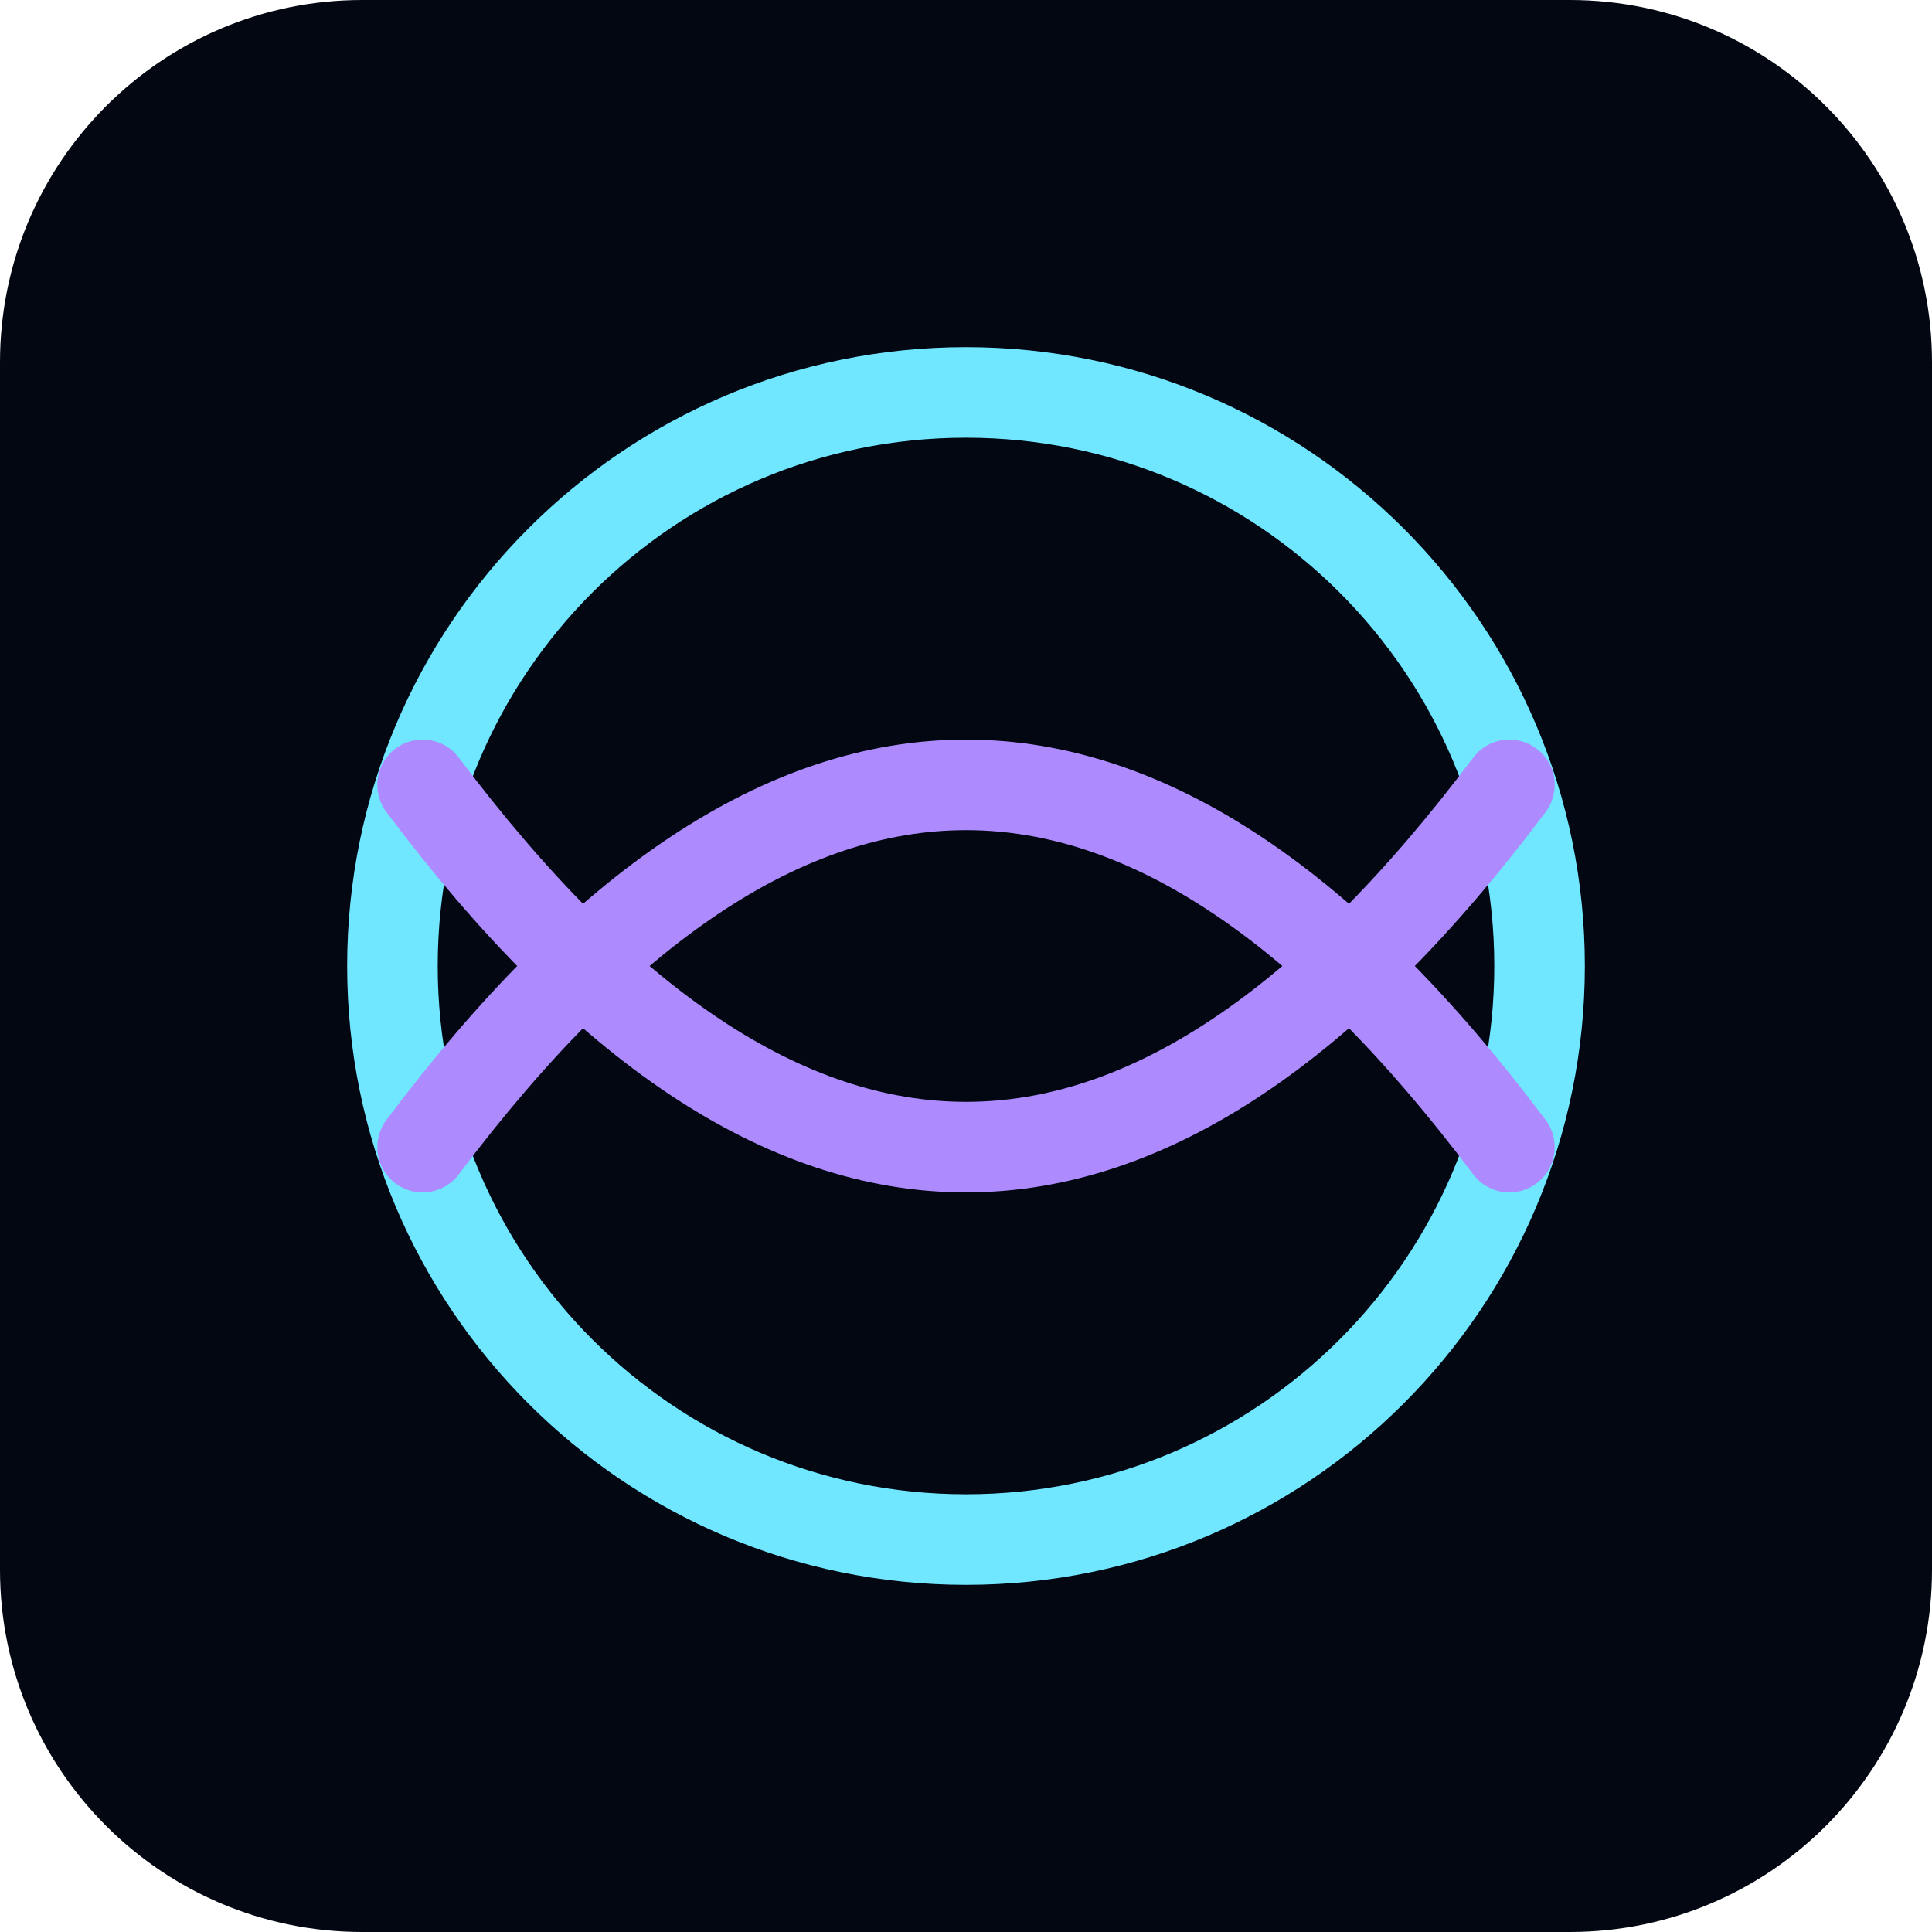
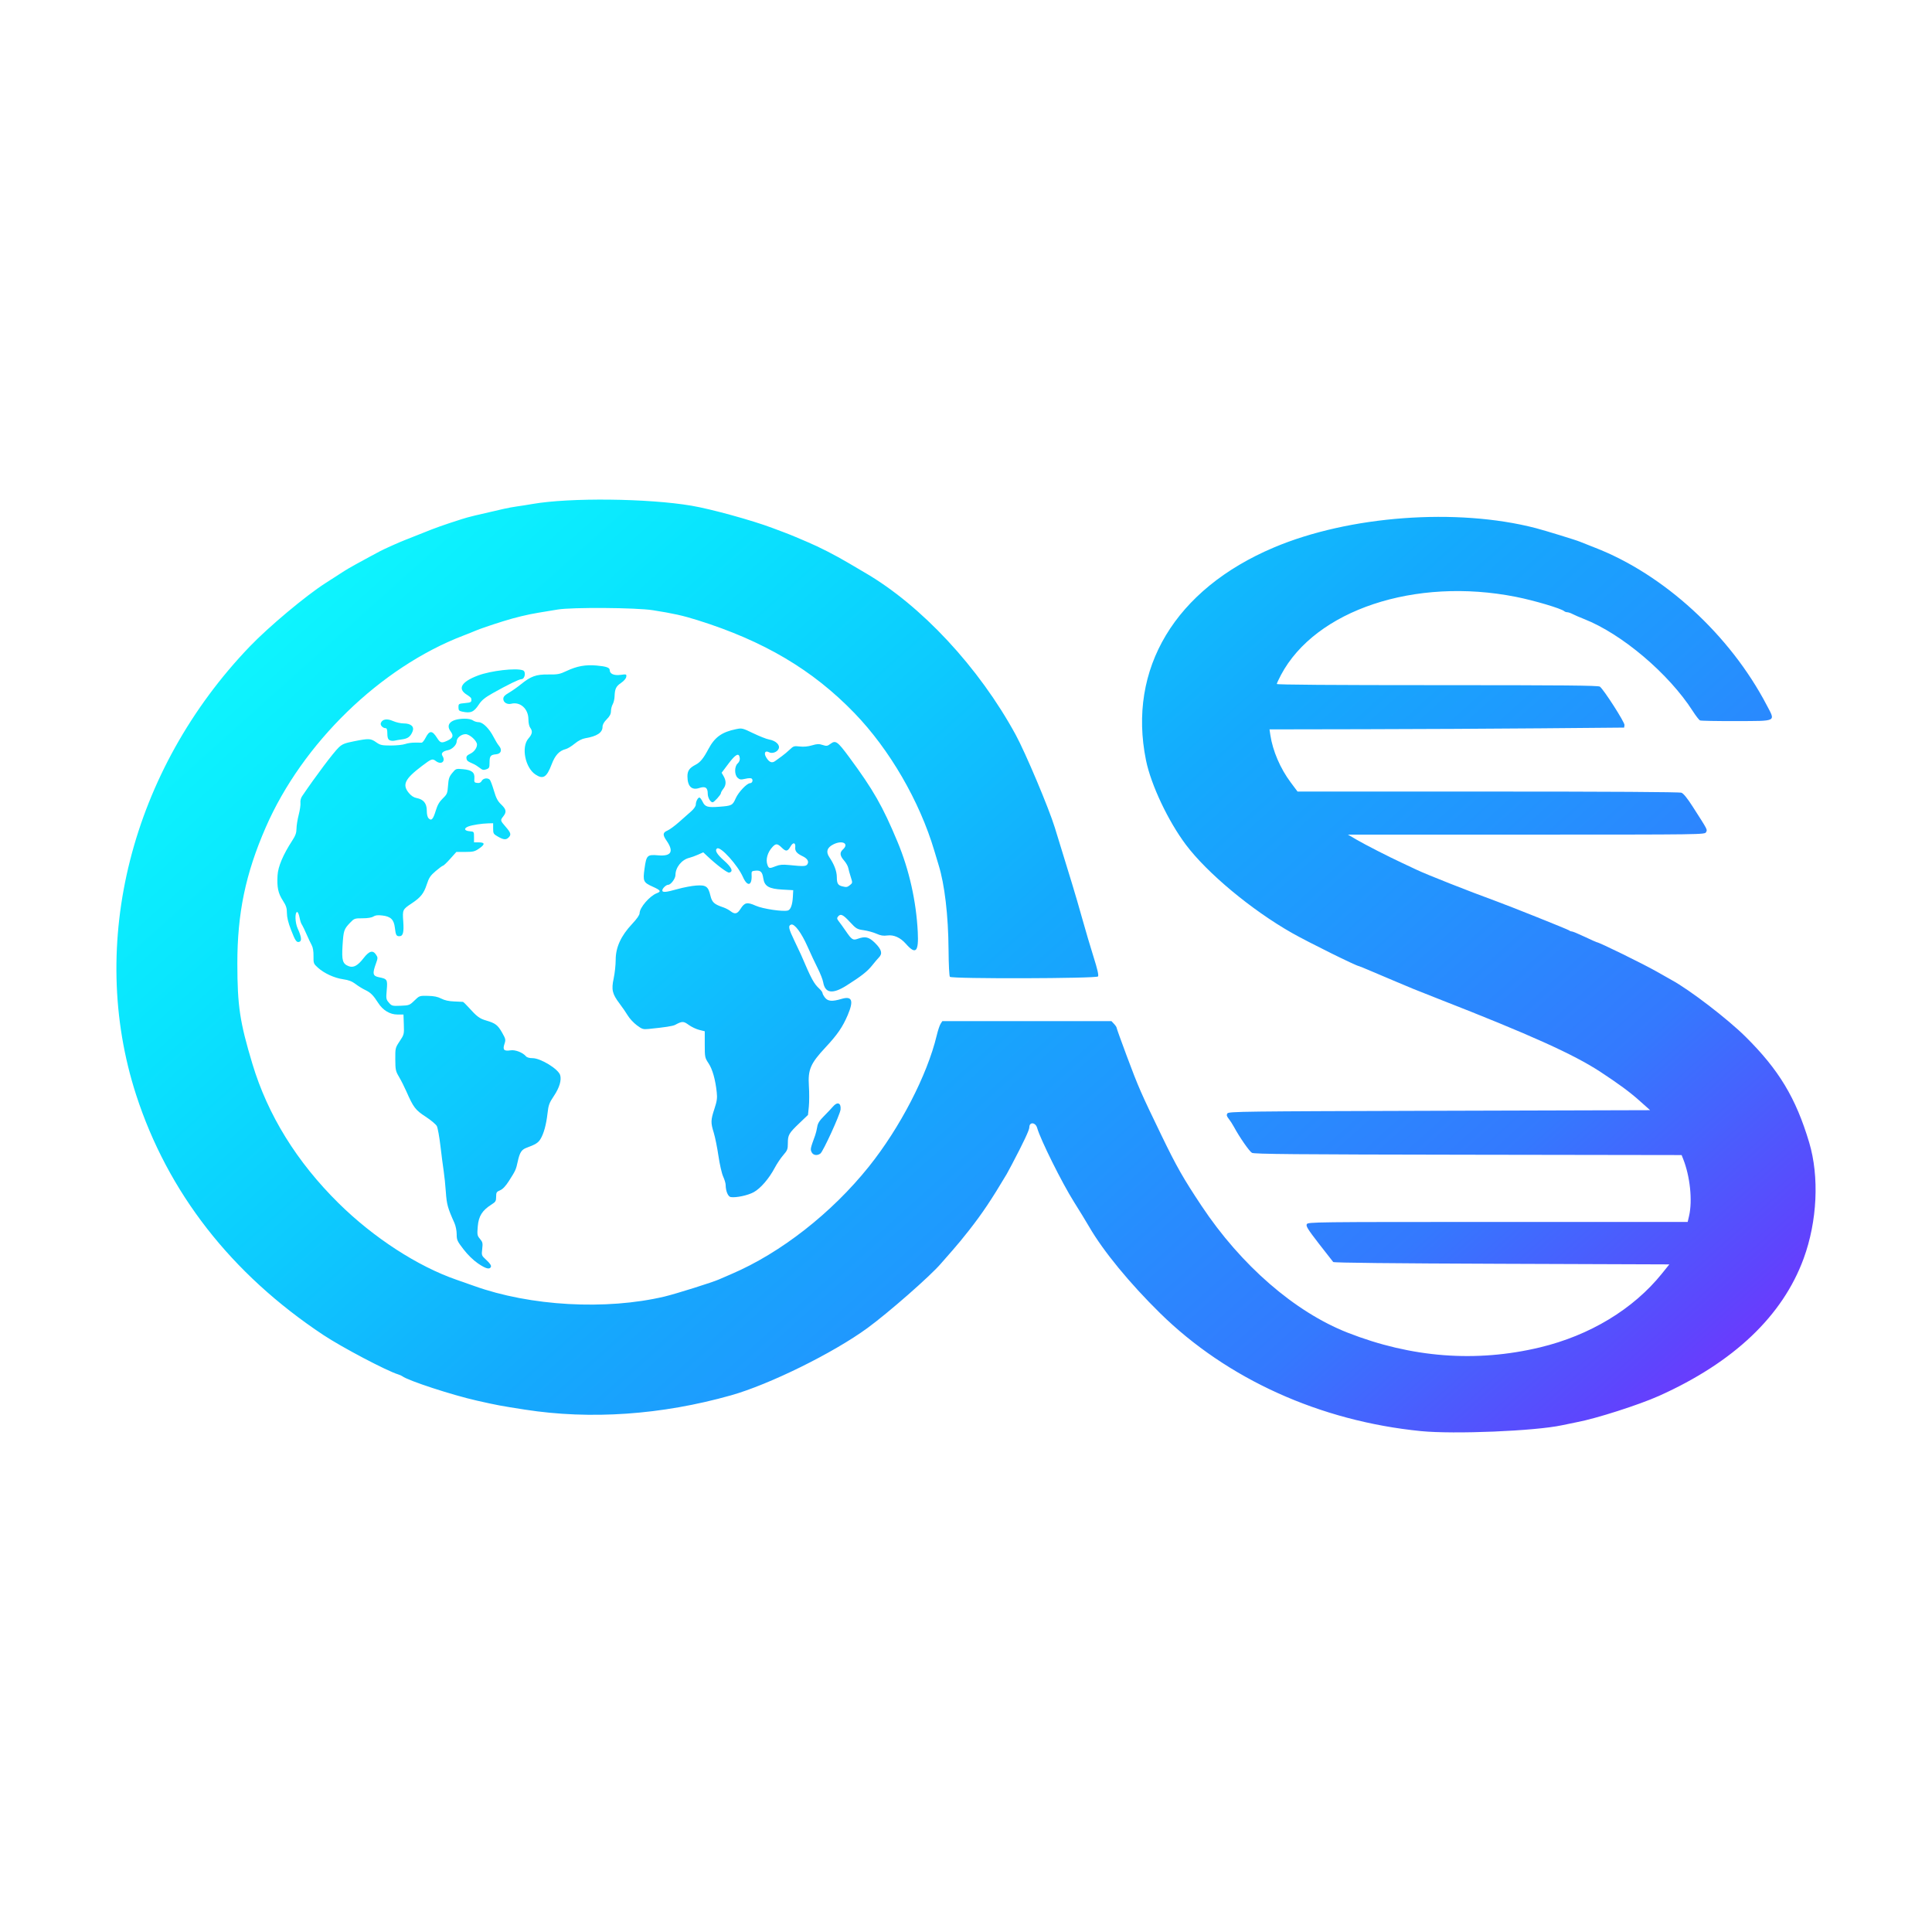
- <svg xmlns="http://www.w3.org/2000/svg" viewBox="0 0 64 64" role="img" aria-label="genomeOS">
-   <rect width="64" height="64" rx="12" fill="#020712" />
-   <circle cx="32" cy="32" r="19" fill="none" stroke="#70e6ff" stroke-width="3" />
-   <path d="M14 38c12-16 24-16 36 0M14 26c12 16 24 16 36 0" fill="none" stroke="#ad8bff" stroke-width="3" stroke-linecap="round" />
+ <svg xmlns="http://www.w3.org/2000/svg" viewBox="1121.254 171.978 404 404" role="img" aria-labelledby="favicon-title">
+   <defs>
+     <linearGradient id="genomic-gradient" gradientUnits="userSpaceOnUse" x1="1135.000" y1="265.000" x2="1412.695" y2="574.805">
+       <stop offset="0.000" stop-color="#12ffff" />
+       <stop offset="0.125" stop-color="#0ef6fe" />
+       <stop offset="0.250" stop-color="#09e4fe" />
+       <stop offset="0.375" stop-color="#0dcafe" />
+       <stop offset="0.500" stop-color="#14aafd" />
+       <stop offset="0.625" stop-color="#2393fe" />
+       <stop offset="0.750" stop-color="#3479fe" />
+       <stop offset="0.875" stop-color="#5e45fd" />
+       <stop offset="1.000" stop-color="#9d11fc" />
+     </linearGradient>
+   </defs>
+   <g id="wordmark-os" aria-label="OS" fill="url(#genomic-gradient)" fill-rule="evenodd">
+     <path id="os-outline-with-attached-rungs-and-connector-break" d="M1418.375,471.235 C1397.295,469.139 1377.880,460.362 1363.853,446.588 C1357.492,440.341 1351.942,433.580 1349.003,428.500 C1348.407,427.469 1346.975,425.126 1345.821,423.294 C1343.314,419.314 1338.832,410.302 1338.134,407.835 C1337.797,406.647 1336.500,406.535 1336.500,407.694 C1336.500,408.276 1335.335,410.758 1332.838,415.500 C1332.367,416.394 1331.882,417.294 1331.759,417.500 C1328.520,422.933 1326.738,425.595 1323.905,429.228 C1322.788,430.660 1321.256,432.519 1320.500,433.360 C1319.744,434.201 1318.619,435.485 1318.000,436.215 C1315.857,438.741 1307.009,446.502 1302.625,449.701 C1295.481,454.913 1282.137,461.493 1274.125,463.754 C1259.604,467.853 1244.741,468.882 1231.000,466.741 C1225.869,465.942 1225.298,465.835 1221.000,464.868 C1215.804,463.700 1206.549,460.672 1205.375,459.756 C1205.237,459.649 1204.844,459.476 1204.500,459.372 C1202.139,458.657 1192.746,453.709 1188.871,451.138 C1169.608,438.361 1156.326,421.322 1149.716,400.908 C1139.474,369.275 1148.672,333.009 1173.494,307.156 C1177.465,303.020 1185.231,296.521 1189.312,293.917 C1190.103,293.413 1191.397,292.578 1192.188,292.063 C1192.978,291.548 1193.850,291.001 1194.125,290.848 C1194.400,290.695 1195.131,290.283 1195.750,289.932 C1196.369,289.581 1197.642,288.886 1198.580,288.388 C1199.517,287.890 1200.473,287.378 1200.705,287.250 C1201.424,286.851 1205.016,285.243 1205.968,284.893 C1206.467,284.710 1208.169,284.035 1209.750,283.393 C1212.407,282.316 1213.887,281.791 1217.875,280.513 C1219.199,280.088 1220.890,279.676 1226.625,278.377 C1227.450,278.191 1228.688,277.964 1229.375,277.873 C1230.062,277.783 1231.525,277.552 1232.625,277.361 C1240.427,276.006 1256.784,276.187 1265.875,277.729 C1269.945,278.419 1278.562,280.791 1282.750,282.374 C1283.231,282.556 1284.300,282.957 1285.125,283.266 C1285.950,283.575 1287.075,284.023 1287.625,284.263 C1288.175,284.502 1289.300,284.982 1290.125,285.329 C1292.549,286.348 1295.936,288.082 1298.750,289.746 C1300.194,290.600 1301.696,291.484 1302.088,291.712 C1313.886,298.555 1325.985,311.557 1333.647,325.628 C1335.688,329.375 1340.562,340.934 1341.816,345.000 C1342.177,346.169 1342.920,348.587 1343.468,350.375 C1344.015,352.163 1344.914,355.087 1345.463,356.875 C1346.013,358.663 1346.980,361.981 1347.612,364.250 C1348.243,366.519 1349.286,370.043 1349.929,372.081 C1350.745,374.666 1351.027,375.900 1350.862,376.160 C1350.576,376.608 1320.338,376.688 1319.891,376.241 C1319.749,376.099 1319.630,373.712 1319.606,370.561 C1319.554,363.424 1318.786,356.885 1317.525,352.855 C1317.400,352.453 1316.996,351.113 1316.629,349.875 C1313.549,339.503 1307.276,328.693 1299.921,321.084 C1291.182,312.044 1280.976,306.002 1267.097,301.655 C1264.025,300.692 1262.038,300.251 1257.750,299.577 C1254.285,299.032 1240.844,298.937 1237.875,299.436 C1236.912,299.598 1235.112,299.895 1233.875,300.098 C1231.597,300.471 1229.005,301.096 1226.500,301.877 C1223.996,302.658 1221.465,303.525 1220.664,303.876 C1220.230,304.067 1219.088,304.524 1218.125,304.893 C1200.833,311.513 1184.494,327.377 1176.816,345.000 C1172.595,354.690 1170.873,362.966 1170.886,373.500 C1170.897,382.340 1171.401,385.695 1174.037,394.455 C1177.254,405.148 1183.310,414.939 1192.036,423.558 C1199.357,430.789 1208.600,436.789 1216.750,439.600 C1217.781,439.956 1219.412,440.530 1220.375,440.875 C1232.155,445.108 1247.972,445.991 1260.211,443.099 C1262.541,442.548 1270.339,440.095 1271.625,439.508 C1271.900,439.383 1273.081,438.871 1274.250,438.370 C1284.505,433.979 1295.157,425.648 1302.946,415.924 C1309.460,407.792 1315.153,396.787 1317.131,388.500 C1317.377,387.469 1317.743,386.372 1317.943,386.062 L1318.308,385.500 L1335.985,385.500 L1353.663,385.500 L1354.206,386.079 C1354.505,386.397 1354.750,386.762 1354.750,386.891 C1354.750,387.020 1355.696,389.656 1356.852,392.750 C1359.324,399.365 1359.776,400.399 1364.139,409.419 C1367.287,415.928 1368.665,418.351 1372.502,424.125 C1380.763,436.557 1391.991,446.305 1403.051,450.650 C1416.393,455.891 1429.903,456.928 1443.250,453.736 C1453.700,451.237 1462.798,445.733 1468.787,438.289 L1470.327,436.375 L1435.301,436.250 C1412.435,436.168 1400.194,436.038 1400.042,435.875 C1399.914,435.738 1398.562,434.008 1397.037,432.032 C1394.721,429.030 1394.306,428.362 1394.516,427.970 C1394.761,427.513 1395.883,427.500 1434.466,427.500 L1474.164,427.500 L1474.457,426.231 C1475.195,423.033 1474.667,417.966 1473.216,414.319 L1472.895,413.513 L1428.260,413.444 C1391.810,413.388 1383.519,413.314 1383.045,413.044 C1382.496,412.731 1380.434,409.756 1379.279,407.611 C1378.987,407.069 1378.498,406.312 1378.193,405.928 C1377.760,405.384 1377.698,405.138 1377.909,404.803 C1378.162,404.402 1380.982,404.367 1422.244,404.250 L1466.308,404.125 L1464.026,402.091 C1462.053,400.331 1459.700,398.598 1455.928,396.123 C1450.331,392.452 1441.197,388.334 1422.125,380.883 C1419.787,379.970 1417.369,379.010 1416.750,378.751 C1416.131,378.491 1414.556,377.831 1413.250,377.284 C1411.944,376.737 1409.672,375.774 1408.202,375.145 C1406.731,374.515 1405.477,374.000 1405.414,374.000 C1404.917,374.000 1394.730,368.955 1391.375,367.047 C1382.950,362.256 1373.694,354.553 1369.240,348.625 C1365.524,343.678 1361.937,336.086 1360.895,330.965 C1357.001,311.810 1366.985,295.197 1387.643,286.460 C1403.362,279.811 1425.902,278.142 1442.375,282.406 C1444.275,282.898 1450.962,284.955 1451.625,285.251 C1451.900,285.374 1453.306,285.931 1454.750,286.489 C1469.154,292.055 1483.008,304.745 1490.673,319.395 C1492.542,322.966 1492.986,322.733 1484.250,322.763 C1480.331,322.776 1476.956,322.714 1476.750,322.625 C1476.544,322.536 1475.869,321.672 1475.250,320.705 C1470.223,312.850 1460.398,304.523 1452.495,301.420 C1451.599,301.068 1450.530,300.606 1450.120,300.392 C1449.710,300.178 1449.201,300.002 1448.988,300.002 C1448.774,300.001 1448.493,299.906 1448.363,299.790 C1447.715,299.219 1442.092,297.549 1438.250,296.786 C1417.190,292.605 1396.321,299.544 1389.117,313.122 C1388.640,314.021 1388.250,314.868 1388.250,315.004 C1388.250,315.164 1399.935,315.250 1421.827,315.250 C1448.306,315.250 1455.490,315.316 1455.809,315.562 C1456.645,316.207 1461.028,323.050 1460.951,323.589 L1460.875,324.125 L1443.500,324.276 C1433.944,324.360 1417.259,324.444 1406.422,324.464 L1386.719,324.500 L1386.897,325.688 C1387.391,328.986 1388.973,332.668 1391.146,335.578 L1392.582,337.500 L1432.400,337.500 C1457.953,337.500 1472.450,337.588 1472.866,337.746 C1473.295,337.910 1474.095,338.901 1475.237,340.684 C1478.421,345.654 1478.304,345.431 1478.005,345.991 C1477.733,346.500 1477.696,346.500 1440.429,346.504 L1403.125,346.509 L1404.875,347.533 C1406.701,348.602 1411.707,351.160 1414.500,352.452 C1415.394,352.866 1416.744,353.501 1417.500,353.863 C1419.517,354.830 1428.507,358.381 1434.000,360.382 C1436.949,361.456 1449.166,366.343 1449.362,366.527 C1449.493,366.650 1449.749,366.750 1449.931,366.750 C1450.114,366.750 1451.332,367.256 1452.638,367.875 C1453.945,368.494 1455.073,369.000 1455.146,369.000 C1455.612,369.000 1464.894,373.551 1467.736,375.172 C1469.135,375.971 1470.527,376.759 1470.828,376.922 C1474.548,378.940 1482.517,385.052 1486.247,388.749 C1493.245,395.685 1496.784,401.561 1499.570,410.875 C1501.708,418.023 1501.266,427.350 1498.422,435.125 C1494.026,447.138 1483.805,456.852 1468.177,463.868 C1464.025,465.732 1454.959,468.635 1451.000,469.368 C1450.519,469.457 1449.112,469.748 1447.875,470.014 C1442.254,471.223 1425.304,471.924 1418.375,471.235 Z" />
+     <path id="continent-silhouettes" d="M1221.204,436.172 C1220.228,435.506 1219.076,434.383 1218.189,433.234 C1216.863,431.517 1216.753,431.275 1216.751,430.069 C1216.751,429.322 1216.545,428.306 1216.270,427.694 C1214.875,424.587 1214.663,423.822 1214.486,421.250 C1214.387,419.806 1214.185,417.837 1214.036,416.875 C1213.888,415.913 1213.582,413.550 1213.356,411.625 C1213.130,409.700 1212.791,407.824 1212.602,407.457 C1212.412,407.090 1211.358,406.205 1210.259,405.490 C1208.120,404.100 1207.698,403.546 1206.216,400.171 C1205.804,399.233 1205.121,397.883 1204.698,397.171 C1203.988,395.975 1203.928,395.692 1203.914,393.494 C1203.899,391.150 1203.914,391.090 1204.835,389.702 C1205.752,388.320 1205.769,388.249 1205.698,386.208 L1205.625,384.125 L1204.357,384.125 C1202.786,384.125 1201.316,383.235 1200.328,381.685 C1199.313,380.092 1198.740,379.522 1197.632,378.999 C1197.078,378.738 1196.167,378.176 1195.607,377.750 C1194.862,377.183 1194.165,376.915 1193.014,376.752 C1191.169,376.491 1189.046,375.516 1187.726,374.324 C1186.825,373.509 1186.789,373.415 1186.811,371.911 C1186.827,370.896 1186.693,370.088 1186.429,369.611 C1186.205,369.206 1185.729,368.200 1185.371,367.375 C1185.013,366.550 1184.613,365.706 1184.483,365.500 C1184.165,364.995 1184.095,364.791 1183.842,363.625 C1183.723,363.075 1183.513,362.651 1183.375,362.684 C1182.883,362.799 1182.956,364.931 1183.493,366.110 C1184.273,367.822 1184.398,368.709 1183.889,368.904 C1183.277,369.139 1183.017,368.772 1182.085,366.360 C1181.523,364.908 1181.250,363.777 1181.250,362.905 C1181.250,361.851 1181.088,361.357 1180.384,360.265 C1179.407,358.747 1179.150,357.520 1179.291,355.031 C1179.395,353.193 1180.439,350.720 1182.362,347.758 C1183.044,346.709 1183.251,346.129 1183.254,345.258 C1183.257,344.635 1183.465,343.330 1183.718,342.358 C1183.970,341.386 1184.133,340.261 1184.079,339.858 C1184.021,339.423 1184.162,338.857 1184.428,338.466 C1187.296,334.238 1190.973,329.343 1192.075,328.288 C1192.815,327.580 1193.306,327.380 1195.287,326.984 C1198.384,326.365 1198.761,326.381 1199.903,327.184 C1200.775,327.796 1201.093,327.867 1202.986,327.871 C1204.148,327.873 1205.498,327.732 1205.986,327.558 C1206.475,327.384 1207.381,327.253 1208.000,327.268 C1208.619,327.283 1209.263,327.284 1209.432,327.272 C1209.601,327.260 1209.962,326.814 1210.234,326.281 C1211.055,324.671 1211.627,324.669 1212.638,326.271 C1213.329,327.364 1213.599,327.433 1214.856,326.834 C1215.992,326.292 1216.145,325.819 1215.476,324.914 C1214.367,323.415 1215.598,322.295 1218.390,322.264 C1219.135,322.256 1219.854,322.401 1220.140,322.617 C1220.407,322.819 1220.952,322.988 1221.351,322.992 C1222.240,323.002 1223.588,324.354 1224.498,326.147 C1224.840,326.822 1225.328,327.617 1225.581,327.913 C1226.320,328.777 1226.050,329.609 1225.000,329.705 C1223.829,329.813 1223.625,330.070 1223.625,331.443 C1223.625,332.487 1223.554,332.632 1222.937,332.852 C1222.371,333.053 1222.127,332.999 1221.562,332.545 C1221.184,332.241 1220.594,331.870 1220.250,331.720 C1219.013,331.179 1218.874,331.066 1218.796,330.541 C1218.736,330.142 1218.934,329.904 1219.584,329.594 C1220.393,329.209 1221.000,328.384 1221.000,327.670 C1221.000,326.894 1219.469,325.500 1218.617,325.500 C1217.703,325.500 1216.750,326.273 1216.750,327.013 C1216.750,327.736 1215.797,328.685 1214.905,328.853 C1213.877,329.046 1213.434,329.493 1213.760,330.008 C1214.513,331.198 1213.539,331.986 1212.390,331.117 C1211.665,330.569 1211.496,330.630 1209.481,332.154 C1205.901,334.864 1205.320,336.061 1206.744,337.789 C1207.249,338.402 1207.781,338.747 1208.397,338.863 C1209.812,339.128 1210.500,339.981 1210.500,341.471 C1210.500,342.279 1210.640,342.855 1210.901,343.116 C1211.476,343.690 1211.833,343.290 1212.391,341.448 C1212.730,340.326 1213.136,339.625 1213.840,338.942 C1214.752,338.057 1214.826,337.877 1214.941,336.264 C1215.045,334.807 1215.184,334.390 1215.826,333.612 C1216.579,332.699 1216.604,332.690 1218.062,332.822 C1219.918,332.990 1220.557,333.504 1220.451,334.739 C1220.383,335.537 1220.442,335.633 1221.046,335.702 C1221.518,335.757 1221.798,335.628 1221.992,335.265 C1222.288,334.712 1223.225,334.575 1223.669,335.019 C1223.818,335.168 1224.206,336.194 1224.532,337.300 C1224.999,338.883 1225.324,339.502 1226.062,340.207 C1227.123,341.221 1227.220,341.767 1226.500,342.682 C1225.839,343.522 1225.843,343.538 1227.000,344.875 C1228.096,346.141 1228.198,346.516 1227.607,347.107 C1227.075,347.639 1226.558,347.596 1225.375,346.922 C1224.443,346.391 1224.375,346.276 1224.375,345.238 L1224.375,344.125 L1223.375,344.149 C1221.993,344.182 1220.010,344.490 1219.188,344.801 C1218.190,345.178 1218.322,345.705 1219.438,345.797 C1220.370,345.875 1220.375,345.880 1220.375,347.000 L1220.375,348.125 L1221.352,348.125 C1222.681,348.125 1222.717,348.531 1221.466,349.398 C1220.537,350.042 1220.204,350.125 1218.552,350.125 L1216.686,350.125 L1215.400,351.562 C1214.693,352.353 1214.016,353.000 1213.897,353.000 C1213.777,353.000 1213.085,353.507 1212.359,354.128 C1211.242,355.082 1210.955,355.514 1210.489,356.940 C1209.875,358.817 1209.224,359.636 1207.356,360.876 C1205.430,362.155 1205.405,362.208 1205.579,364.667 C1205.742,366.979 1205.536,367.750 1204.756,367.750 C1204.130,367.750 1204.008,367.514 1203.823,365.956 C1203.623,364.266 1202.960,363.624 1201.199,363.416 C1200.256,363.304 1199.739,363.363 1199.331,363.631 C1198.973,363.865 1198.145,364.000 1197.060,364.000 C1195.412,364.000 1195.320,364.033 1194.455,364.938 C1193.175,366.276 1193.082,366.559 1192.884,369.698 C1192.687,372.832 1192.898,373.533 1194.184,374.022 C1195.165,374.395 1196.070,373.905 1197.270,372.349 C1198.458,370.809 1199.225,370.598 1199.899,371.626 C1200.280,372.208 1200.278,372.336 1199.877,373.438 C1199.094,375.594 1199.196,376.068 1200.500,376.327 C1202.234,376.670 1202.319,376.811 1202.124,379.009 C1201.965,380.806 1201.992,380.963 1202.575,381.641 C1203.168,382.330 1203.277,382.359 1205.035,382.290 C1206.810,382.221 1206.912,382.182 1207.917,381.202 C1208.948,380.197 1208.978,380.186 1210.730,380.222 C1211.999,380.248 1212.792,380.410 1213.528,380.794 C1214.216,381.152 1215.103,381.349 1216.215,381.391 C1217.128,381.425 1217.955,381.463 1218.052,381.476 C1218.150,381.489 1218.656,381.975 1219.177,382.556 C1220.971,384.554 1221.525,384.972 1222.921,385.378 C1224.848,385.938 1225.354,386.325 1226.264,387.938 C1227.009,389.259 1227.035,389.388 1226.730,390.311 C1226.334,391.510 1226.656,391.830 1228.038,391.610 C1228.999,391.457 1230.587,392.076 1231.235,392.857 C1231.438,393.101 1231.962,393.250 1232.618,393.250 C1234.302,393.250 1237.978,395.500 1238.384,396.779 C1238.714,397.818 1238.239,399.423 1237.100,401.121 C1236.100,402.612 1235.946,403.032 1235.743,404.815 C1235.472,407.189 1234.954,409.061 1234.257,410.191 C1233.783,410.959 1233.234,411.299 1231.325,412.005 C1230.312,412.379 1229.924,412.996 1229.517,414.875 C1229.151,416.569 1229.062,416.763 1227.658,418.956 C1226.974,420.024 1226.379,420.648 1225.823,420.881 C1225.085,421.189 1225.000,421.329 1225.000,422.234 C1225.000,423.134 1224.895,423.310 1224.037,423.852 C1222.101,425.074 1221.342,426.276 1221.162,428.405 C1221.012,430.185 1221.041,430.352 1221.626,431.047 C1222.182,431.708 1222.233,431.936 1222.090,433.150 C1221.930,434.507 1221.933,434.515 1222.996,435.496 C1223.686,436.133 1224.009,436.615 1223.913,436.865 C1223.666,437.509 1222.859,437.303 1221.204,436.172 Z M1274.070,422.299 C1273.494,422.214 1273.010,421.066 1272.996,419.750 C1272.992,419.406 1272.756,418.619 1272.472,418.000 C1272.187,417.381 1271.745,415.441 1271.488,413.689 C1271.231,411.937 1270.791,409.760 1270.511,408.850 C1269.853,406.722 1269.867,406.220 1270.647,403.844 C1271.178,402.225 1271.265,401.608 1271.131,400.375 C1270.842,397.696 1270.241,395.572 1269.422,394.332 C1268.647,393.160 1268.625,393.049 1268.625,390.375 L1268.625,387.625 L1267.475,387.341 C1266.842,387.185 1265.849,386.713 1265.268,386.292 C1264.167,385.494 1263.913,385.494 1262.427,386.289 C1261.937,386.551 1260.290,386.805 1256.875,387.144 C1255.736,387.258 1255.518,387.188 1254.417,386.367 C1253.753,385.871 1252.909,384.965 1252.542,384.352 C1252.175,383.740 1251.398,382.610 1250.814,381.841 C1249.279,379.819 1249.072,378.931 1249.584,376.551 C1249.813,375.485 1250.000,373.741 1250.000,372.675 C1250.000,370.085 1251.104,367.668 1253.408,365.215 C1254.437,364.120 1255.000,363.311 1255.000,362.929 C1255.000,361.774 1257.113,359.325 1258.596,358.761 C1259.566,358.392 1259.410,358.140 1257.752,357.396 C1255.780,356.511 1255.661,356.250 1256.032,353.601 C1256.423,350.804 1256.592,350.642 1258.912,350.838 C1261.650,351.070 1262.216,350.045 1260.620,347.743 C1259.792,346.548 1259.835,346.076 1260.812,345.663 C1261.259,345.474 1262.356,344.671 1263.250,343.878 C1264.144,343.086 1265.297,342.066 1265.812,341.612 C1266.346,341.142 1266.750,340.556 1266.750,340.252 C1266.750,339.597 1267.180,338.750 1267.513,338.750 C1267.648,338.750 1267.948,339.147 1268.179,339.633 C1268.694,340.712 1269.217,340.865 1271.729,340.671 C1274.282,340.475 1274.444,340.390 1275.103,338.904 C1275.672,337.620 1277.449,335.750 1278.099,335.750 C1278.543,335.750 1278.786,335.136 1278.468,334.818 C1278.311,334.661 1277.834,334.665 1277.116,334.829 C1276.166,335.046 1275.933,335.017 1275.503,334.628 C1274.804,333.995 1274.809,332.250 1275.512,331.614 C1275.830,331.326 1275.996,330.911 1275.949,330.515 C1275.808,329.304 1275.111,329.639 1273.602,331.645 L1272.155,333.568 L1272.577,334.304 C1273.137,335.279 1273.111,336.155 1272.500,336.932 C1272.225,337.281 1271.999,337.693 1271.999,337.846 C1271.997,338.171 1270.569,339.750 1270.276,339.750 C1269.809,339.750 1269.250,338.768 1269.250,337.948 C1269.250,336.674 1268.747,336.338 1267.470,336.760 C1265.892,337.281 1265.011,336.407 1265.004,334.312 C1265.000,333.169 1265.420,332.564 1266.674,331.912 C1267.687,331.385 1268.330,330.604 1269.381,328.625 C1270.706,326.130 1272.192,325.058 1275.160,324.453 C1276.408,324.200 1276.515,324.225 1278.785,325.321 C1280.072,325.941 1281.546,326.522 1282.062,326.611 C1283.491,326.857 1284.434,327.773 1284.074,328.564 C1283.751,329.272 1282.711,329.630 1282.033,329.268 C1281.266,328.857 1280.938,329.442 1281.447,330.312 C1282.063,331.366 1282.660,331.626 1283.329,331.134 C1283.629,330.914 1284.269,330.449 1284.750,330.102 C1285.231,329.755 1285.985,329.123 1286.424,328.699 C1287.163,327.986 1287.320,327.939 1288.483,328.076 C1289.299,328.173 1290.200,328.090 1291.044,327.839 C1292.115,327.521 1292.510,327.506 1293.268,327.756 C1294.097,328.030 1294.264,328.004 1294.940,327.505 C1295.998,326.723 1296.387,327.004 1298.842,330.328 C1303.872,337.139 1305.817,340.545 1308.929,348.000 C1311.372,353.850 1312.844,360.407 1313.170,366.884 C1313.379,371.055 1312.743,371.683 1310.682,369.336 C1309.539,368.034 1308.150,367.411 1306.802,367.596 C1305.970,367.710 1305.403,367.618 1304.534,367.228 C1303.897,366.942 1302.700,366.612 1301.875,366.495 C1300.462,366.294 1300.294,366.195 1298.969,364.766 C1297.512,363.196 1297.036,362.979 1296.490,363.637 C1296.224,363.958 1296.260,364.137 1296.702,364.699 C1296.994,365.071 1297.624,365.946 1298.101,366.644 C1299.356,368.480 1299.614,368.650 1300.597,368.294 C1302.216,367.709 1302.968,367.896 1304.286,369.214 C1305.610,370.538 1305.832,371.397 1305.054,372.178 C1304.809,372.424 1304.172,373.173 1303.638,373.843 C1302.618,375.122 1301.379,376.096 1298.272,378.062 C1295.352,379.910 1293.792,379.691 1293.390,377.375 C1293.294,376.825 1292.789,375.531 1292.267,374.500 C1291.745,373.469 1290.780,371.412 1290.123,369.929 C1288.820,366.989 1287.370,365.055 1286.670,365.323 C1286.028,365.570 1286.151,366.150 1287.396,368.741 C1288.027,370.052 1288.639,371.350 1288.756,371.625 C1290.954,376.770 1291.432,377.655 1292.595,378.731 C1292.955,379.064 1293.250,379.471 1293.250,379.635 C1293.250,379.799 1293.483,380.229 1293.768,380.591 C1294.383,381.373 1295.266,381.441 1297.223,380.860 C1299.440,380.202 1299.818,381.192 1298.518,384.248 C1297.458,386.739 1296.355,388.343 1293.883,390.991 C1290.729,394.370 1290.179,395.646 1290.401,399.076 C1290.493,400.497 1290.487,402.440 1290.389,403.393 L1290.211,405.125 L1288.380,406.875 C1286.198,408.962 1286.000,409.311 1286.000,411.073 C1286.000,412.288 1285.900,412.544 1285.042,413.527 C1284.515,414.131 1283.717,415.319 1283.268,416.167 C1282.072,418.427 1280.309,420.475 1278.875,421.268 C1277.663,421.939 1275.202,422.467 1274.070,422.299 Z M1276.112,362.020 C1276.961,360.676 1277.494,360.567 1279.286,361.371 C1280.773,362.038 1285.066,362.671 1286.030,362.366 C1286.595,362.186 1286.964,361.152 1287.052,359.500 L1287.125,358.125 L1284.875,357.999 C1282.011,357.839 1281.114,357.309 1280.862,355.626 C1280.661,354.287 1280.298,353.940 1279.204,354.045 C1278.456,354.117 1278.379,354.198 1278.418,354.875 C1278.554,357.212 1277.549,357.489 1276.613,355.372 C1275.518,352.896 1271.950,348.942 1271.219,349.394 C1270.656,349.742 1271.127,350.580 1272.635,351.912 C1274.277,353.363 1274.665,354.267 1273.723,354.446 C1273.339,354.520 1271.150,352.874 1269.219,351.060 L1268.312,350.209 L1267.219,350.696 C1266.617,350.964 1265.804,351.260 1265.411,351.353 C1263.809,351.734 1262.500,353.353 1262.500,354.954 C1262.500,355.699 1261.527,357.000 1260.969,357.000 C1260.544,357.000 1259.750,357.758 1259.750,358.164 C1259.750,358.646 1260.482,358.583 1262.951,357.889 C1264.147,357.553 1265.881,357.222 1266.805,357.155 C1268.884,357.003 1269.341,357.320 1269.800,359.231 C1270.145,360.670 1270.576,361.066 1272.500,361.715 C1272.981,361.878 1273.656,362.231 1274.000,362.500 C1274.926,363.224 1275.424,363.111 1276.112,362.020 Z M1299.000,357.050 C1299.544,356.610 1299.548,356.574 1299.157,355.362 C1298.938,354.682 1298.699,353.818 1298.626,353.442 C1298.553,353.066 1298.157,352.377 1297.746,351.909 C1296.871,350.912 1296.804,350.255 1297.511,349.615 C1298.881,348.376 1297.396,347.593 1295.500,348.555 C1294.195,349.216 1293.919,350.092 1294.664,351.204 C1295.715,352.772 1296.235,354.156 1296.242,355.407 C1296.250,356.713 1296.478,357.099 1297.375,357.319 C1298.260,357.537 1298.435,357.508 1299.000,357.050 Z M1283.499,353.096 C1284.264,352.790 1284.916,352.733 1286.192,352.859 C1289.355,353.174 1289.797,353.154 1290.094,352.688 C1290.455,352.120 1290.082,351.495 1289.102,351.029 C1287.868,350.442 1287.467,349.959 1287.549,349.158 C1287.654,348.138 1287.099,348.036 1286.563,348.975 C1285.952,350.046 1285.614,350.095 1284.742,349.242 C1283.831,348.351 1283.505,348.322 1282.806,349.066 C1281.741,350.199 1281.314,351.727 1281.744,352.859 C1282.030,353.612 1282.165,353.630 1283.499,353.096 Z M1290.961,412.888 C1290.680,412.273 1290.709,412.142 1291.715,409.375 C1291.865,408.962 1292.057,408.176 1292.142,407.627 C1292.258,406.869 1292.604,406.319 1293.585,405.332 C1294.295,404.619 1295.120,403.746 1295.419,403.392 C1296.358,402.282 1297.166,402.588 1297.021,404.000 C1296.913,405.049 1293.387,412.755 1292.816,413.188 C1292.133,413.706 1291.270,413.566 1290.961,412.888 Z M1233.224,333.937 C1231.062,332.504 1230.211,328.166 1231.750,326.413 C1232.576,325.472 1232.673,324.874 1232.117,324.140 C1231.908,323.863 1231.750,323.117 1231.750,322.405 C1231.750,320.206 1230.053,318.663 1228.158,319.139 C1227.305,319.353 1226.500,318.861 1226.500,318.127 C1226.500,317.668 1226.789,317.352 1227.688,316.826 C1228.341,316.443 1229.438,315.674 1230.125,315.116 C1232.258,313.384 1233.350,312.987 1235.901,313.017 C1237.892,313.040 1238.296,312.962 1239.751,312.276 C1241.892,311.268 1243.696,310.941 1246.000,311.145 C1248.017,311.324 1248.750,311.577 1248.750,312.095 C1248.750,312.879 1249.645,313.281 1250.993,313.102 C1252.256,312.935 1252.291,312.947 1252.209,313.517 C1252.159,313.865 1251.720,314.379 1251.127,314.780 C1250.068,315.498 1249.820,316.015 1249.766,317.625 C1249.747,318.175 1249.572,318.906 1249.375,319.250 C1249.178,319.594 1249.014,320.244 1249.009,320.696 C1249.002,321.294 1248.762,321.755 1248.125,322.392 C1247.545,322.971 1247.250,323.501 1247.250,323.961 C1247.250,325.178 1246.079,325.948 1243.602,326.360 C1242.960,326.467 1242.148,326.886 1241.422,327.486 C1240.786,328.012 1239.953,328.520 1239.571,328.615 C1238.205,328.956 1237.334,329.895 1236.609,331.807 C1235.575,334.535 1234.832,335.002 1233.224,333.937 Z M1202.688,326.739 C1202.376,326.551 1202.250,326.155 1202.250,325.363 C1202.250,324.612 1202.143,324.250 1201.923,324.250 C1201.299,324.250 1200.715,323.632 1200.895,323.162 C1201.207,322.350 1202.172,322.192 1203.429,322.748 C1204.053,323.024 1205.043,323.250 1205.629,323.250 C1207.197,323.250 1207.947,323.921 1207.522,324.946 C1207.081,326.013 1206.539,326.424 1205.375,326.578 C1204.825,326.650 1204.094,326.776 1203.750,326.857 C1203.406,326.938 1202.928,326.885 1202.688,326.739 Z M1217.875,320.780 C1217.245,320.646 1217.125,320.501 1217.125,319.873 C1217.125,319.148 1217.168,319.121 1218.500,319.000 C1219.808,318.881 1219.915,318.800 1219.787,318.020 C1219.767,317.894 1219.356,317.547 1218.875,317.250 C1216.868,316.010 1217.707,314.554 1221.186,313.241 C1223.883,312.223 1229.191,311.609 1230.605,312.152 C1231.299,312.418 1231.021,314.000 1230.279,314.000 C1229.805,314.000 1227.378,315.187 1224.269,316.938 C1222.653,317.849 1221.984,318.396 1221.394,319.288 C1220.329,320.900 1219.693,321.169 1217.875,320.780 Z" />
+   </g>
</svg>
